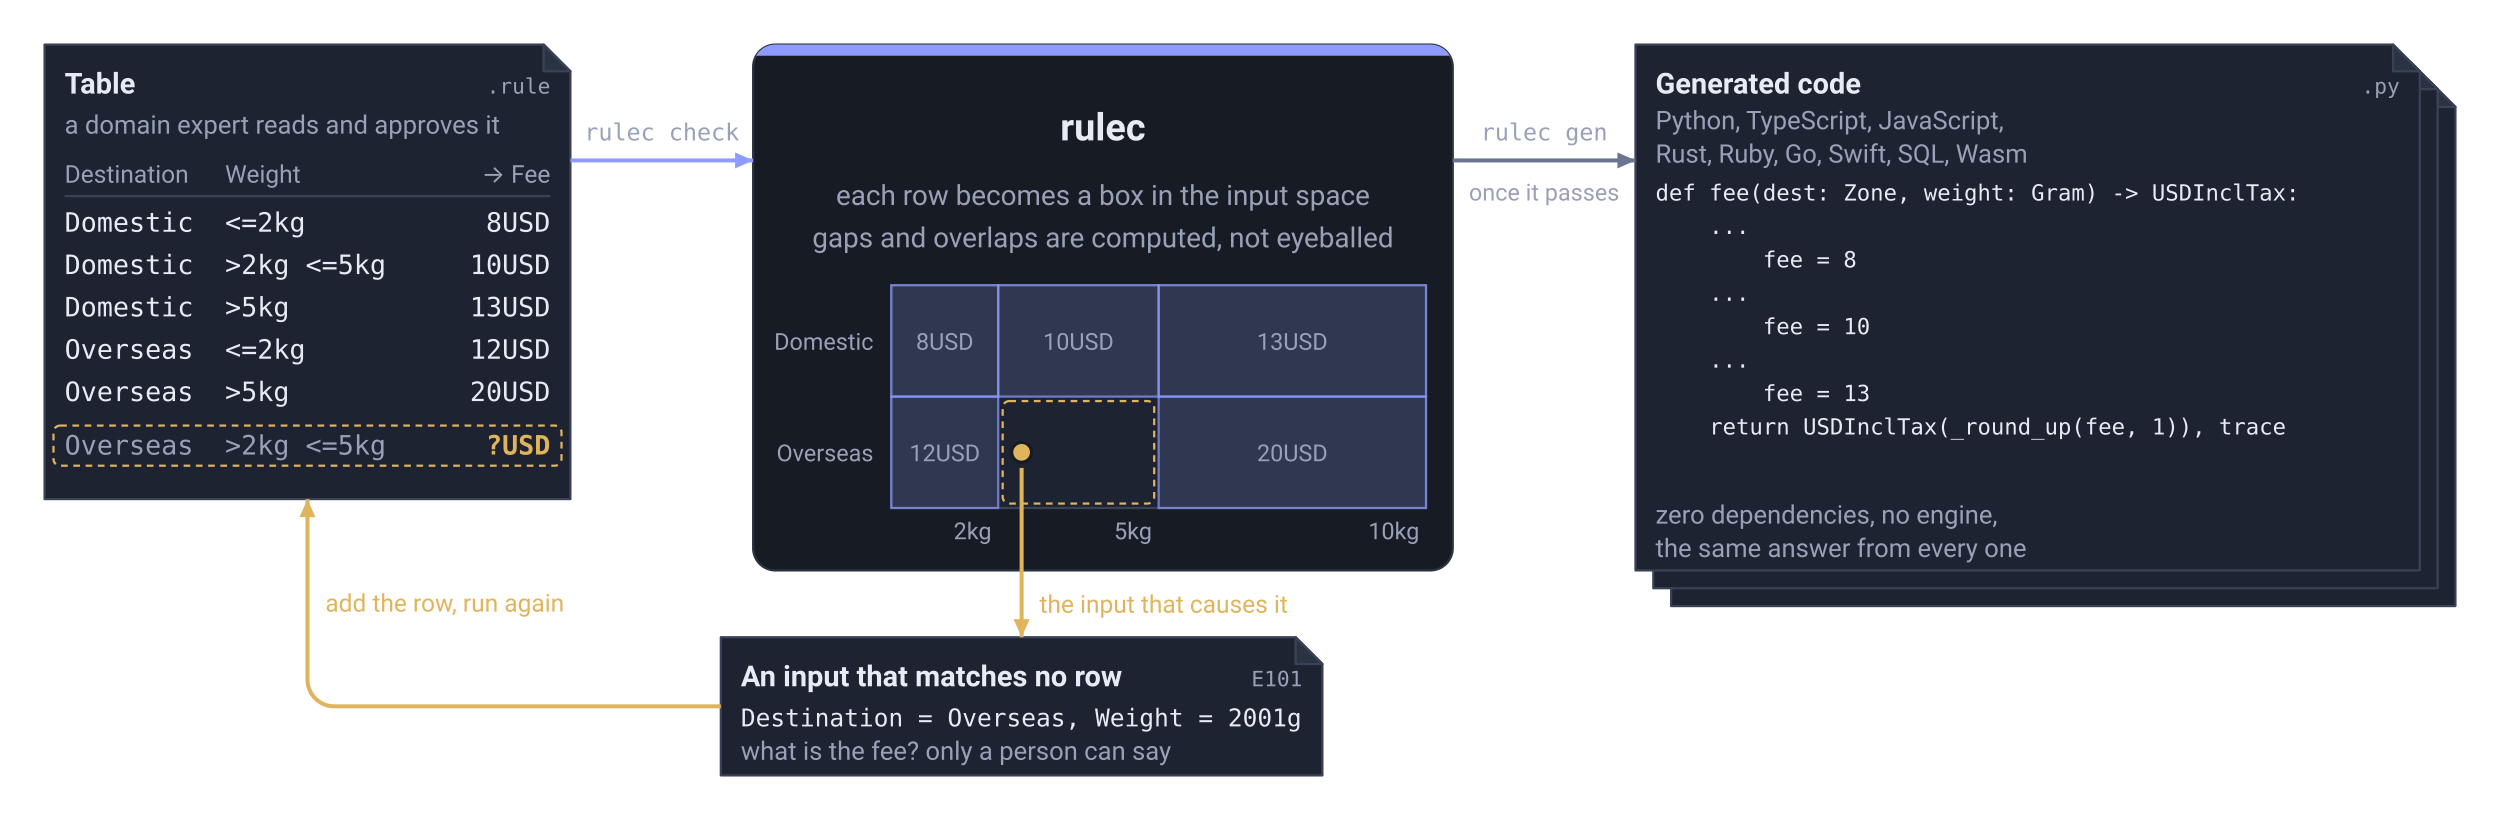
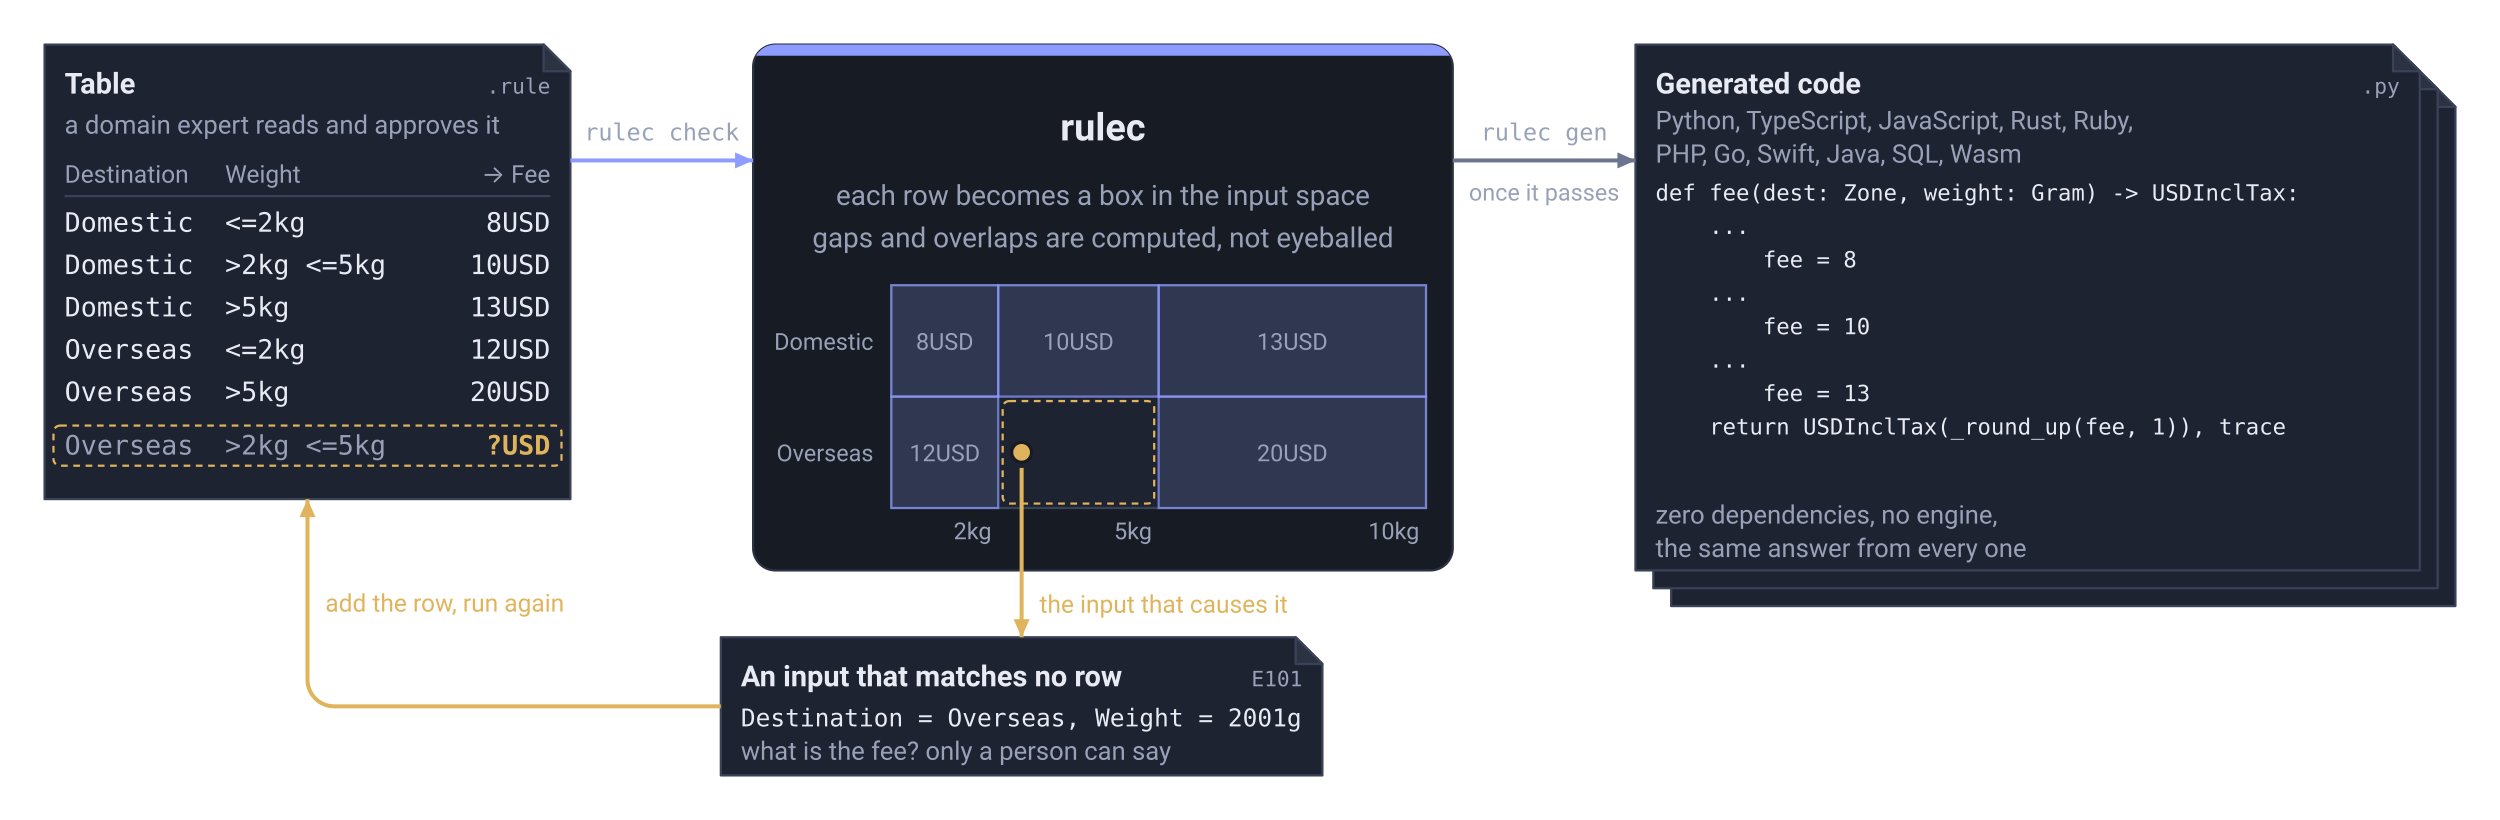
- <svg xmlns="http://www.w3.org/2000/svg" viewBox="0 0 1122 368" role="img" aria-label="Write the table. rulec turns each row into a box in the input space and proves by computation that the boxes leave no gap and no overlap. If there is a gap, back comes the input that falls through it (Destination = Overseas, Weight = 2001g): add the row and run again - only what the fee is takes a person. Only a proved table generates, and what comes out is dependency-free Python, TypeScript, JavaScript, Rust, Ruby, Go, Swift, SQL and Wasm." font-family="-apple-system, BlinkMacSystemFont, &quot;Hiragino Sans&quot;, &quot;Noto Sans JP&quot;, &quot;Yu Gothic&quot;, Meiryo, &quot;Segoe UI&quot;, Roboto, sans-serif">
+ <svg xmlns="http://www.w3.org/2000/svg" viewBox="0 0 1122 368" role="img" aria-label="Write the table. rulec turns each row into a box in the input space and proves by computation that the boxes leave no gap and no overlap. If there is a gap, back comes the input that falls through it (Destination = Overseas, Weight = 2001g): add the row and run again - only what the fee is takes a person. Only a proved table generates, and what comes out is dependency-free Python, TypeScript, JavaScript, Rust, Ruby, PHP, Go, Swift, Java, SQL and Wasm." font-family="-apple-system, BlinkMacSystemFont, &quot;Hiragino Sans&quot;, &quot;Noto Sans JP&quot;, &quot;Yu Gothic&quot;, Meiryo, &quot;Segoe UI&quot;, Roboto, sans-serif">
  <defs>
    <marker id="head-neutral" viewBox="0 0 10 10" refX="9" refY="5" markerWidth="9" markerHeight="9" markerUnits="userSpaceOnUse" orient="auto">
      <path d="M0,1 L9,5 L0,9 Z" fill="#6b7590" />
    </marker>
    <marker id="head-accent" viewBox="0 0 10 10" refX="9" refY="5" markerWidth="9" markerHeight="9" markerUnits="userSpaceOnUse" orient="auto">
      <path d="M0,1 L9,5 L0,9 Z" fill="#8e9cff" />
    </marker>
    <marker id="head-human" viewBox="0 0 10 10" refX="9" refY="5" markerWidth="9" markerHeight="9" markerUnits="userSpaceOnUse" orient="auto">
      <path d="M0,1 L9,5 L0,9 Z" fill="#e0b45c" />
    </marker>
  </defs>
  <path d="M20,20 H244 L256,32 V224 H20 Z" fill="#1e2331" stroke="#3a4257" stroke-linejoin="round" />
  <path d="M244,20 V32 H256 Z" fill="#2b3242" stroke="#3a4257" stroke-linejoin="round" />
  <text x="29" y="42" font-size="13" font-weight="600" text-anchor="start" fill="#e8ebf4">Table</text>
  <text x="247" y="42" font-size="9.5" font-weight="400" text-anchor="end" fill="#98a1b8" font-family="ui-monospace, SFMono-Regular, Menlo, Consolas, monospace">.rule</text>
  <text x="29" y="60" font-size="11.5" font-weight="400" text-anchor="start" fill="#98a1b8">a domain expert reads and approves it</text>
  <text x="29" y="82" font-size="11" font-weight="400" text-anchor="start" fill="#98a1b8">Destination</text>
  <text x="101" y="82" font-size="11" font-weight="400" text-anchor="start" fill="#98a1b8">Weight</text>
  <text x="247" y="82" font-size="11" font-weight="400" text-anchor="end" fill="#98a1b8">→ Fee</text>
  <line x1="29" y1="88" x2="247" y2="88" stroke="#3a4257" />
  <text x="29" y="104" font-size="12" font-weight="400" text-anchor="start" fill="#e8ebf4" font-family="ui-monospace, SFMono-Regular, Menlo, Consolas, monospace">Domestic</text>
  <text x="101" y="104" font-size="12" font-weight="400" text-anchor="start" fill="#e8ebf4" font-family="ui-monospace, SFMono-Regular, Menlo, Consolas, monospace">&lt;=2kg</text>
  <text x="247" y="104" font-size="12" font-weight="400" text-anchor="end" fill="#e8ebf4" font-family="ui-monospace, SFMono-Regular, Menlo, Consolas, monospace">8USD</text>
  <text x="29" y="123" font-size="12" font-weight="400" text-anchor="start" fill="#e8ebf4" font-family="ui-monospace, SFMono-Regular, Menlo, Consolas, monospace">Domestic</text>
  <text x="101" y="123" font-size="12" font-weight="400" text-anchor="start" fill="#e8ebf4" font-family="ui-monospace, SFMono-Regular, Menlo, Consolas, monospace">&gt;2kg &lt;=5kg</text>
  <text x="247" y="123" font-size="12" font-weight="400" text-anchor="end" fill="#e8ebf4" font-family="ui-monospace, SFMono-Regular, Menlo, Consolas, monospace">10USD</text>
  <text x="29" y="142" font-size="12" font-weight="400" text-anchor="start" fill="#e8ebf4" font-family="ui-monospace, SFMono-Regular, Menlo, Consolas, monospace">Domestic</text>
  <text x="101" y="142" font-size="12" font-weight="400" text-anchor="start" fill="#e8ebf4" font-family="ui-monospace, SFMono-Regular, Menlo, Consolas, monospace">&gt;5kg</text>
  <text x="247" y="142" font-size="12" font-weight="400" text-anchor="end" fill="#e8ebf4" font-family="ui-monospace, SFMono-Regular, Menlo, Consolas, monospace">13USD</text>
  <text x="29" y="161" font-size="12" font-weight="400" text-anchor="start" fill="#e8ebf4" font-family="ui-monospace, SFMono-Regular, Menlo, Consolas, monospace">Overseas</text>
  <text x="101" y="161" font-size="12" font-weight="400" text-anchor="start" fill="#e8ebf4" font-family="ui-monospace, SFMono-Regular, Menlo, Consolas, monospace">&lt;=2kg</text>
  <text x="247" y="161" font-size="12" font-weight="400" text-anchor="end" fill="#e8ebf4" font-family="ui-monospace, SFMono-Regular, Menlo, Consolas, monospace">12USD</text>
  <text x="29" y="180" font-size="12" font-weight="400" text-anchor="start" fill="#e8ebf4" font-family="ui-monospace, SFMono-Regular, Menlo, Consolas, monospace">Overseas</text>
  <text x="101" y="180" font-size="12" font-weight="400" text-anchor="start" fill="#e8ebf4" font-family="ui-monospace, SFMono-Regular, Menlo, Consolas, monospace">&gt;5kg</text>
  <text x="247" y="180" font-size="12" font-weight="400" text-anchor="end" fill="#e8ebf4" font-family="ui-monospace, SFMono-Regular, Menlo, Consolas, monospace">20USD</text>
  <rect x="24" y="191" width="228" height="18" rx="3" fill="none" stroke="#e0b45c" stroke-width="1" stroke-dasharray="3 2.5" />
  <text x="29" y="204" font-size="12" font-weight="400" text-anchor="start" fill="#98a1b8" font-family="ui-monospace, SFMono-Regular, Menlo, Consolas, monospace">Overseas</text>
  <text x="101" y="204" font-size="12" font-weight="400" text-anchor="start" fill="#98a1b8" font-family="ui-monospace, SFMono-Regular, Menlo, Consolas, monospace">&gt;2kg &lt;=5kg</text>
  <text x="247" y="204" font-size="12" font-weight="600" text-anchor="end" fill="#e0b45c" font-family="ui-monospace, SFMono-Regular, Menlo, Consolas, monospace">?USD</text>
  <clipPath id="clip-rulec">
    <rect x="338" y="20" width="314" height="236" rx="10" />
  </clipPath>
  <rect x="338" y="20" width="314" height="236" rx="10" fill="#171b24" stroke="#2b3242" />
  <rect x="338" y="20" width="314" height="5" fill="#8e9cff" clip-path="url(#clip-rulec)" />
  <text x="495.0" y="63" font-size="17" font-weight="700" text-anchor="middle" fill="#e8ebf4">rulec</text>
  <text x="495.0" y="92" font-size="12.5" font-weight="400" text-anchor="middle" fill="#98a1b8">each row becomes a box in the input space</text>
  <text x="495.0" y="111" font-size="12.5" font-weight="400" text-anchor="middle" fill="#98a1b8">gaps and overlaps are computed, not eyeballed</text>
  <rect x="400" y="128" width="240" height="100" fill="#1e2331" stroke="#3a4257" />
  <rect x="400.0" y="128.0" width="48.0" height="50.0" fill="#8e9cff" fill-opacity="0.16" stroke="#8e9cff" stroke-opacity="0.7" />
  <text x="424.0" y="157.0" font-size="10.5" font-weight="400" text-anchor="middle" fill="#98a1b8">8USD</text>
  <rect x="448.0" y="128.0" width="72.0" height="50.0" fill="#8e9cff" fill-opacity="0.16" stroke="#8e9cff" stroke-opacity="0.7" />
  <text x="484.0" y="157.0" font-size="10.5" font-weight="400" text-anchor="middle" fill="#98a1b8">10USD</text>
  <rect x="520.0" y="128.0" width="120.0" height="50.0" fill="#8e9cff" fill-opacity="0.16" stroke="#8e9cff" stroke-opacity="0.7" />
  <text x="580.0" y="157.0" font-size="10.5" font-weight="400" text-anchor="middle" fill="#98a1b8">13USD</text>
  <rect x="400.0" y="178.0" width="48.0" height="50.0" fill="#8e9cff" fill-opacity="0.16" stroke="#8e9cff" stroke-opacity="0.7" />
  <text x="424.0" y="207.0" font-size="10.5" font-weight="400" text-anchor="middle" fill="#98a1b8">12USD</text>
  <rect x="520.0" y="178.0" width="120.0" height="50.0" fill="#8e9cff" fill-opacity="0.16" stroke="#8e9cff" stroke-opacity="0.7" />
  <text x="580.0" y="207.0" font-size="10.5" font-weight="400" text-anchor="middle" fill="#98a1b8">20USD</text>
  <rect x="450.0" y="180.0" width="68.0" height="46.0" rx="3" fill="none" stroke="#e0b45c" stroke-width="1" stroke-dasharray="3 2.5" />
  <text x="392" y="157.0" font-size="10.5" font-weight="400" text-anchor="end" fill="#98a1b8">Domestic</text>
  <text x="392" y="207.0" font-size="10.5" font-weight="400" text-anchor="end" fill="#98a1b8">Overseas</text>
  <text x="445.0" y="242" font-size="10.5" font-weight="400" text-anchor="end" fill="#98a1b8">2kg</text>
  <text x="517.0" y="242" font-size="10.5" font-weight="400" text-anchor="end" fill="#98a1b8">5kg</text>
  <text x="637.0" y="242" font-size="10.5" font-weight="400" text-anchor="end" fill="#98a1b8">10kg</text>
  <circle cx="458.5" cy="203.0" r="4.5" fill="#e0b45c" stroke="#171b24" stroke-width="1.5" />
  <path d="M750,36 H1090 L1102,48 V272 H750 Z" fill="#1e2331" stroke="#3a4257" stroke-linejoin="round" />
  <path d="M1090,36 V48 H1102 Z" fill="#2b3242" stroke="#3a4257" stroke-linejoin="round" />
  <path d="M742,28 H1082 L1094,40 V264 H742 Z" fill="#1e2331" stroke="#3a4257" stroke-linejoin="round" />
  <path d="M1082,28 V40 H1094 Z" fill="#2b3242" stroke="#3a4257" stroke-linejoin="round" />
  <path d="M734,20 H1074 L1086,32 V256 H734 Z" fill="#1e2331" stroke="#3a4257" stroke-linejoin="round" />
  <path d="M1074,20 V32 H1086 Z" fill="#2b3242" stroke="#3a4257" stroke-linejoin="round" />
  <text x="743" y="42" font-size="13" font-weight="600" text-anchor="start" fill="#e8ebf4">Generated code</text>
  <text x="1077" y="42" font-size="9.5" font-weight="400" text-anchor="end" fill="#98a1b8" font-family="ui-monospace, SFMono-Regular, Menlo, Consolas, monospace">.py</text>
-   <text x="743" y="58" font-size="11.5" font-weight="400" text-anchor="start" fill="#98a1b8">Python, TypeScript, JavaScript,</text>
-   <text x="743" y="73" font-size="11.5" font-weight="400" text-anchor="start" fill="#98a1b8">Rust, Ruby, Go, Swift, SQL, Wasm</text>
+   <text x="743" y="58" font-size="11.5" font-weight="400" text-anchor="start" fill="#98a1b8">Python, TypeScript, JavaScript, Rust, Ruby,</text>
+   <text x="743" y="73" font-size="11.5" font-weight="400" text-anchor="start" fill="#98a1b8">PHP, Go, Swift, Java, SQL, Wasm</text>
  <text x="743" y="90" font-size="10" font-weight="400" text-anchor="start" fill="#e8ebf4" font-family="ui-monospace, SFMono-Regular, Menlo, Consolas, monospace" xml:space="preserve" style="white-space:pre">def fee(dest: Zone, weight: Gram) -&gt; USDInclTax:</text>
  <text x="743" y="105" font-size="10" font-weight="400" text-anchor="start" fill="#e8ebf4" font-family="ui-monospace, SFMono-Regular, Menlo, Consolas, monospace" xml:space="preserve" style="white-space:pre">    ...</text>
  <text x="743" y="120" font-size="10" font-weight="400" text-anchor="start" fill="#e8ebf4" font-family="ui-monospace, SFMono-Regular, Menlo, Consolas, monospace" xml:space="preserve" style="white-space:pre">        fee = 8</text>
  <text x="743" y="135" font-size="10" font-weight="400" text-anchor="start" fill="#e8ebf4" font-family="ui-monospace, SFMono-Regular, Menlo, Consolas, monospace" xml:space="preserve" style="white-space:pre">    ...</text>
  <text x="743" y="150" font-size="10" font-weight="400" text-anchor="start" fill="#e8ebf4" font-family="ui-monospace, SFMono-Regular, Menlo, Consolas, monospace" xml:space="preserve" style="white-space:pre">        fee = 10</text>
  <text x="743" y="165" font-size="10" font-weight="400" text-anchor="start" fill="#e8ebf4" font-family="ui-monospace, SFMono-Regular, Menlo, Consolas, monospace" xml:space="preserve" style="white-space:pre">    ...</text>
  <text x="743" y="180" font-size="10" font-weight="400" text-anchor="start" fill="#e8ebf4" font-family="ui-monospace, SFMono-Regular, Menlo, Consolas, monospace" xml:space="preserve" style="white-space:pre">        fee = 13</text>
  <text x="743" y="195" font-size="10" font-weight="400" text-anchor="start" fill="#e8ebf4" font-family="ui-monospace, SFMono-Regular, Menlo, Consolas, monospace" xml:space="preserve" style="white-space:pre">    return USDInclTax(_round_up(fee, 1)), trace</text>
  <text x="743" y="235" font-size="11.5" font-weight="400" text-anchor="start" fill="#98a1b8">zero dependencies, no engine,</text>
  <text x="743" y="250" font-size="11.5" font-weight="400" text-anchor="start" fill="#98a1b8">the same answer from every one</text>
  <path d="M323.5,286 H581.5 L593.5,298 V348 H323.5 Z" fill="#1e2331" stroke="#3a4257" stroke-linejoin="round" />
  <path d="M581.5,286 V298 H593.5 Z" fill="#2b3242" stroke="#3a4257" stroke-linejoin="round" />
  <text x="332.5" y="308" font-size="13" font-weight="600" text-anchor="start" fill="#e8ebf4">An input that matches no row</text>
  <text x="584.5" y="308" font-size="9.5" font-weight="400" text-anchor="end" fill="#98a1b8" font-family="ui-monospace, SFMono-Regular, Menlo, Consolas, monospace">E101</text>
  <text x="332.5" y="326" font-size="11" font-weight="400" text-anchor="start" fill="#e8ebf4" font-family="ui-monospace, SFMono-Regular, Menlo, Consolas, monospace">Destination = Overseas, Weight = 2001g</text>
  <text x="332.5" y="341" font-size="11.5" font-weight="400" text-anchor="start" fill="#98a1b8">what is the fee? only a person can say</text>
  <line x1="256" y1="72" x2="338" y2="72" stroke="#8e9cff" stroke-width="1.8" marker-end="url(#head-accent)" />
  <text x="297.0" y="63" font-size="10.5" font-weight="400" text-anchor="middle" fill="#98a1b8" font-family="ui-monospace, SFMono-Regular, Menlo, Consolas, monospace">rulec check</text>
  <line x1="652" y1="72" x2="734" y2="72" stroke="#6b7590" stroke-width="1.8" marker-end="url(#head-neutral)" />
  <text x="693.0" y="63" font-size="10.5" font-weight="400" text-anchor="middle" fill="#98a1b8" font-family="ui-monospace, SFMono-Regular, Menlo, Consolas, monospace">rulec gen</text>
  <text x="693.0" y="90" font-size="10.5" font-weight="400" text-anchor="middle" fill="#98a1b8">once it passes</text>
  <line x1="458.5" y1="210.0" x2="458.5" y2="286" stroke="#e0b45c" stroke-width="1.8" marker-end="url(#head-human)" />
  <text x="466.5" y="275.0" font-size="11" font-weight="400" text-anchor="start" fill="#e0b45c">the input that causes it</text>
  <path d="M323.5,317.0 H150.0 A12,12 0 0 1 138.0,305.0 V224" fill="none" stroke="#e0b45c" stroke-width="1.8" marker-end="url(#head-human)" />
  <text x="146.0" y="274.5" font-size="11" font-weight="400" text-anchor="start" fill="#e0b45c">add the row, run again</text>
</svg>
